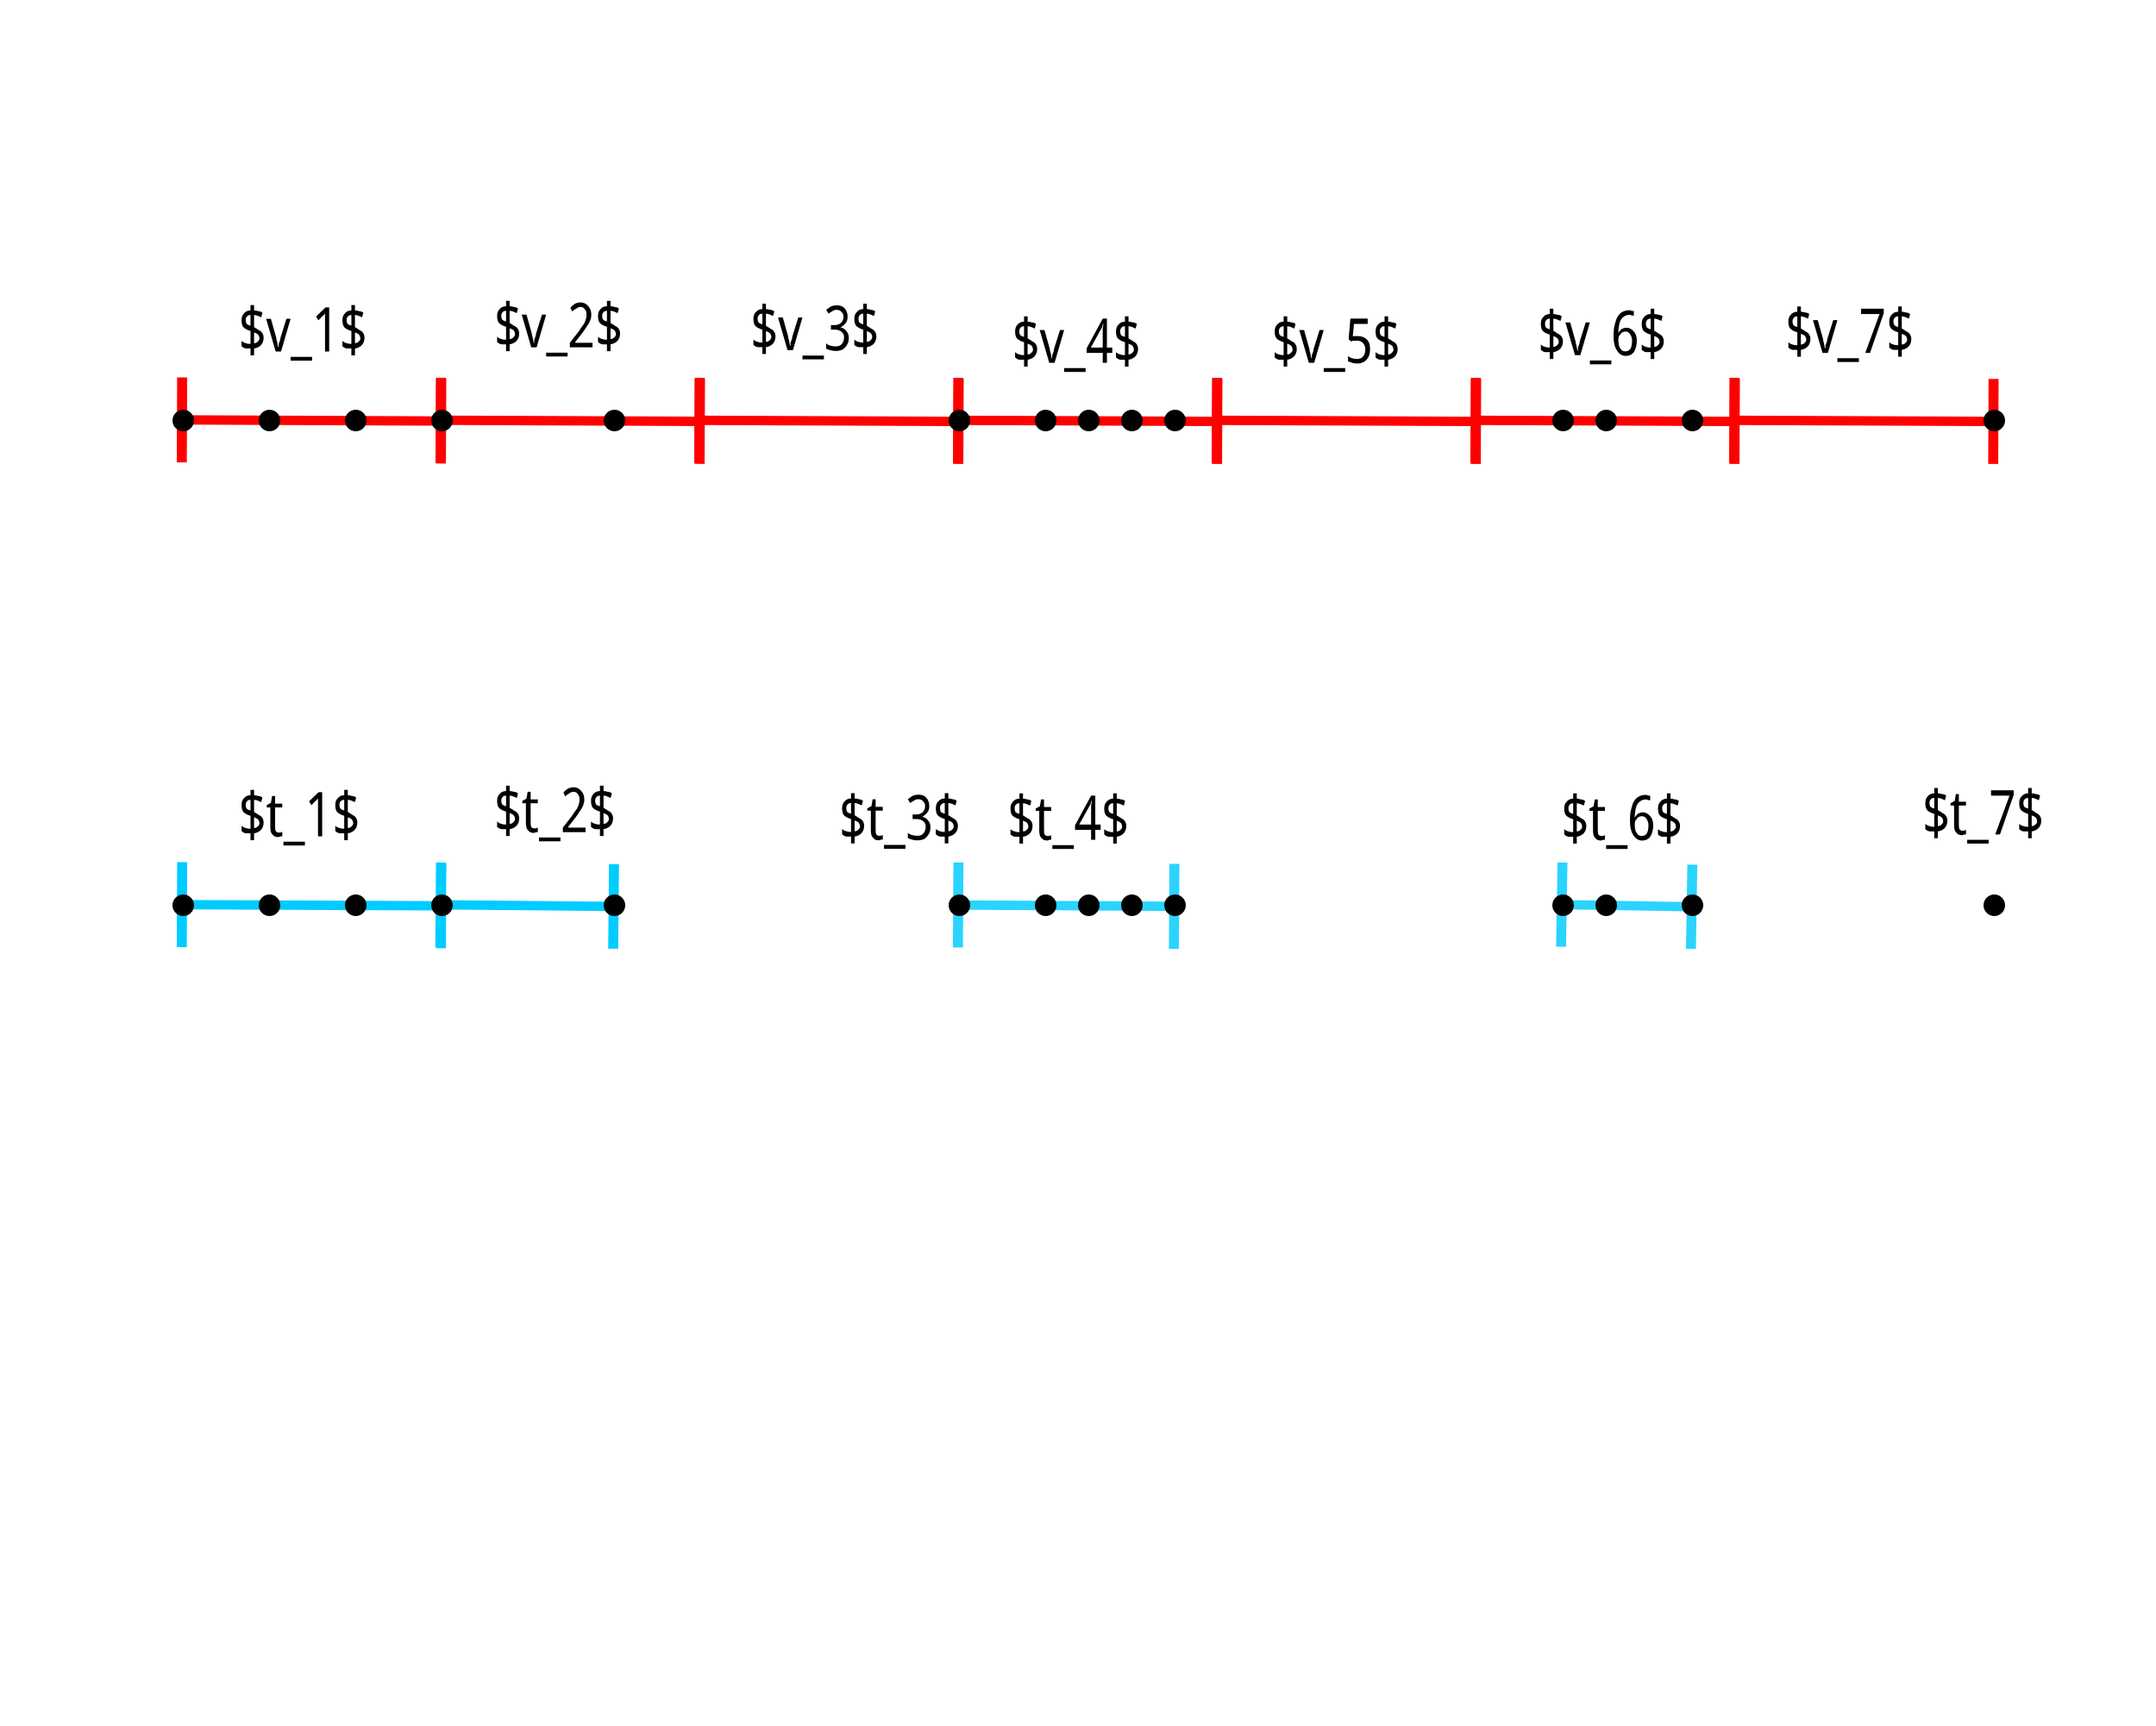
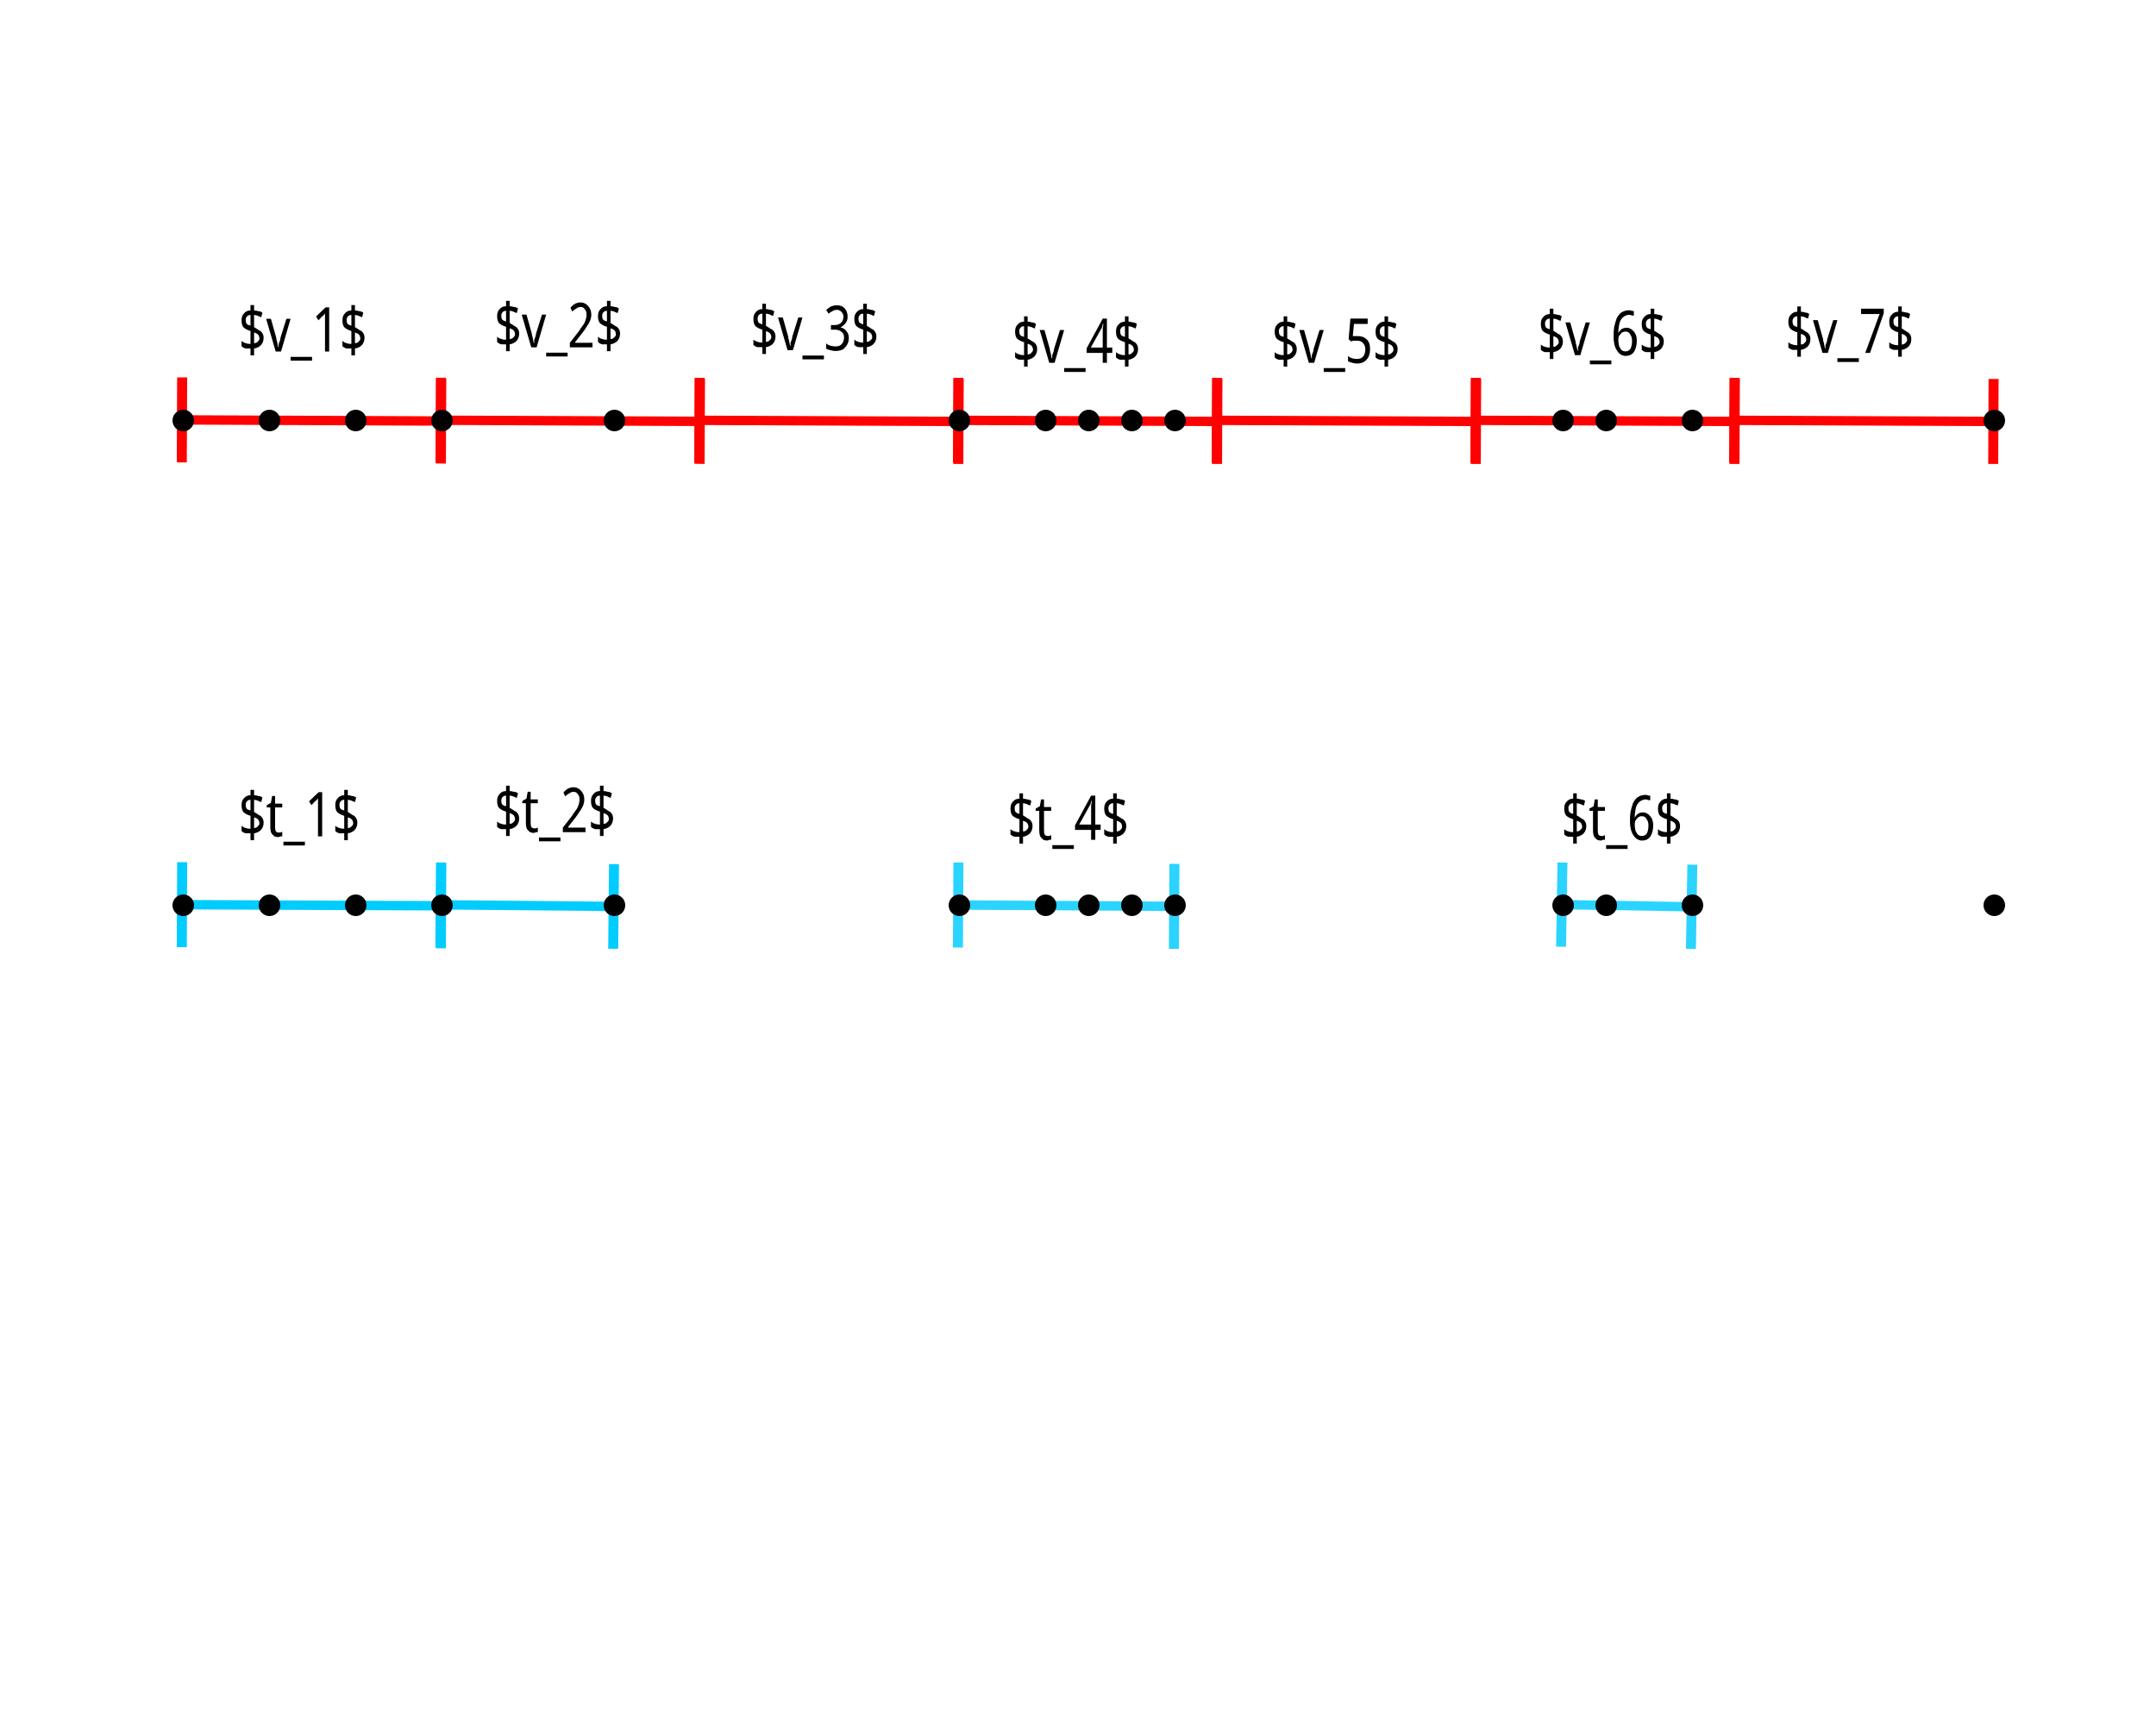
<svg xmlns="http://www.w3.org/2000/svg" width="50mm" height="40mm" viewBox="0 0 50 40" version="1.1" id="svg8">
  <defs id="defs2">
    <marker orient="auto" refY="0.0" refX="0.0" id="marker5452" style="overflow:visible">
      <path id="path5450" d="M 0.0,5.65 L 0.0,-5.65" style="fill:#ff0000;fill-opacity:1;fill-rule:evenodd;stroke:#ff0000;stroke-width:1pt;stroke-opacity:1" transform="scale(0.8)" />
    </marker>
    <marker orient="auto" refY="0.0" refX="0.0" id="StopL" style="overflow:visible">
      <path id="path5085" d="M 0.0,5.65 L 0.0,-5.65" style="fill:#ff0000;fill-opacity:1;fill-rule:evenodd;stroke:#ff0000;stroke-width:1pt;stroke-opacity:1" transform="scale(0.8)" />
    </marker>
    <marker orient="auto" refY="0.0" refX="0.0" id="Arrow1Mstart" style="overflow:visible">
      <path id="path4922" d="M 0.0,0.0 L 5.0,-5.0 L -12.5,0.0 L 5.0,5.0 L 0.0,0.0 z " style="fill-rule:evenodd;stroke:#ff0000;stroke-width:1pt;stroke-opacity:1;fill:#ff0000;fill-opacity:1" transform="scale(0.4) translate(10,0)" />
    </marker>
    <marker orient="auto" refY="0.0" refX="0.0" id="Arrow1Send" style="overflow:visible;">
      <path id="path4931" d="M 0.0,0.0 L 5.0,-5.0 L -12.5,0.0 L 5.0,5.0 L 0.0,0.0 z " style="fill-rule:evenodd;stroke:#ff0000;stroke-width:1pt;stroke-opacity:1;fill:#ff0000;fill-opacity:1" transform="scale(0.2) rotate(180) translate(6,0)" />
    </marker>
    <marker orient="auto" refY="0.0" refX="0.0" id="Arrow1Lend" style="overflow:visible;">
      <path id="path4919" d="M 0.0,0.0 L 5.0,-5.0 L -12.5,0.0 L 5.0,5.0 L 0.0,0.0 z " style="fill-rule:evenodd;stroke:#ff0000;stroke-width:1pt;stroke-opacity:1;fill:#ff0000;fill-opacity:1" transform="scale(0.8) rotate(180) translate(12.5,0)" />
    </marker>
    <marker orient="auto" refY="0.0" refX="0.0" id="Arrow2Lend" style="overflow:visible;">
      <path id="path4937" style="fill-rule:evenodd;stroke-width:0.625;stroke-linejoin:round;stroke:#ff0000;stroke-opacity:1;fill:#ff0000;fill-opacity:1" d="M 8.719,4.034 L -2.207,0.016 L 8.719,-4.002 C 6.973,-1.63 6.983,1.616 8.719,4.034 z " transform="scale(1.1) rotate(180) translate(1,0)" />
    </marker>
    <marker orient="auto" refY="0.0" refX="0.0" id="Arrow2Lstart" style="overflow:visible">
      <path id="path4934" style="fill-rule:evenodd;stroke-width:0.625;stroke-linejoin:round;stroke:#ff0000;stroke-opacity:1;fill:#ff0000;fill-opacity:1" d="M 8.719,4.034 L -2.207,0.016 L 8.719,-4.002 C 6.973,-1.63 6.983,1.616 8.719,4.034 z " transform="scale(1.1) translate(1,0)" />
    </marker>
    <marker orient="auto" refY="0.0" refX="0.0" id="EmptyDiamondLend" style="overflow:visible">
      <path id="path5040" d="M 0,-7.071 L -7.071,0 L 0,7.071 L 7.071,0 L 0,-7.071 z " style="fill-rule:evenodd;fill:#ff0000;stroke:#ff0000;stroke-width:1pt;stroke-opacity:1;fill-opacity:1" transform="scale(0.8) translate(-7,0)" />
    </marker>
    <marker orient="auto" refY="0" refX="0" id="StopL-0" style="overflow:visible">
      <path id="path5085-4" d="M 0,5.65 V -5.65" style="fill:#ff0000;fill-opacity:1;fill-rule:evenodd;stroke:#ff0000;stroke-width:1pt;stroke-opacity:1" transform="scale(0.8)" />
    </marker>
    <marker orient="auto" refY="0" refX="0" id="marker5452-2" style="overflow:visible">
      <path id="path5450-9" d="M 0,5.65 V -5.65" style="fill:#ff0000;fill-opacity:1;fill-rule:evenodd;stroke:#ff0000;stroke-width:1pt;stroke-opacity:1" transform="scale(0.8)" />
    </marker>
    <marker orient="auto" refY="0" refX="0" id="StopL-0-1" style="overflow:visible">
      <path id="path5085-4-0" d="M 0,5.65 V -5.65" style="fill:#ff0000;fill-opacity:1;fill-rule:evenodd;stroke:#ff0000;stroke-width:1pt;stroke-opacity:1" transform="scale(0.8)" />
    </marker>
    <marker orient="auto" refY="0" refX="0" id="marker5452-2-4" style="overflow:visible">
      <path id="path5450-9-2" d="M 0,5.65 V -5.65" style="fill:#ff0000;fill-opacity:1;fill-rule:evenodd;stroke:#ff0000;stroke-width:1pt;stroke-opacity:1" transform="scale(0.8)" />
    </marker>
    <marker orient="auto" refY="0" refX="0" id="StopL-0-1-2" style="overflow:visible">
      <path id="path5085-4-0-0" d="M 0,5.65 V -5.65" style="fill:#ff0000;fill-opacity:1;fill-rule:evenodd;stroke:#ff0000;stroke-width:1pt;stroke-opacity:1" transform="scale(0.8)" />
    </marker>
    <marker orient="auto" refY="0" refX="0" id="marker5452-2-4-5" style="overflow:visible">
      <path id="path5450-9-2-5" d="M 0,5.65 V -5.65" style="fill:#ff0000;fill-opacity:1;fill-rule:evenodd;stroke:#ff0000;stroke-width:1pt;stroke-opacity:1" transform="scale(0.8)" />
    </marker>
    <marker orient="auto" refY="0" refX="0" id="StopL-0-1-2-9" style="overflow:visible">
      <path id="path5085-4-0-0-0" d="M 0,5.65 V -5.65" style="fill:#ff0000;fill-opacity:1;fill-rule:evenodd;stroke:#ff0000;stroke-width:1pt;stroke-opacity:1" transform="scale(0.8)" />
    </marker>
    <marker orient="auto" refY="0" refX="0" id="marker5452-2-4-5-2" style="overflow:visible">
      <path id="path5450-9-2-5-8" d="M 0,5.65 V -5.65" style="fill:#ff0000;fill-opacity:1;fill-rule:evenodd;stroke:#ff0000;stroke-width:1pt;stroke-opacity:1" transform="scale(0.8)" />
    </marker>
    <marker orient="auto" refY="0" refX="0" id="StopL-0-1-2-8" style="overflow:visible">
      <path id="path5085-4-0-0-04" d="M 0,5.65 V -5.65" style="fill:#ff0000;fill-opacity:1;fill-rule:evenodd;stroke:#ff0000;stroke-width:1pt;stroke-opacity:1" transform="scale(0.8)" />
    </marker>
    <marker orient="auto" refY="0" refX="0" id="marker5452-2-4-5-0" style="overflow:visible">
      <path id="path5450-9-2-5-9" d="M 0,5.65 V -5.65" style="fill:#ff0000;fill-opacity:1;fill-rule:evenodd;stroke:#ff0000;stroke-width:1pt;stroke-opacity:1" transform="scale(0.8)" />
    </marker>
    <marker orient="auto" refY="0" refX="0" id="StopL-0-1-2-96" style="overflow:visible">
      <path id="path5085-4-0-0-2" d="M 0,5.65 V -5.65" style="fill:#ff0000;fill-opacity:1;fill-rule:evenodd;stroke:#ff0000;stroke-width:1pt;stroke-opacity:1" transform="scale(0.8)" />
    </marker>
    <marker orient="auto" refY="0" refX="0" id="marker5452-2-4-5-5" style="overflow:visible">
      <path id="path5450-9-2-5-4" d="M 0,5.65 V -5.65" style="fill:#ff0000;fill-opacity:1;fill-rule:evenodd;stroke:#ff0000;stroke-width:1pt;stroke-opacity:1" transform="scale(0.8)" />
    </marker>
    <marker orient="auto" refY="0" refX="0" id="StopL-6" style="overflow:visible">
      <path id="path5085-41" d="M 0,5.65 V -5.65" style="fill:#ff0000;fill-opacity:1;fill-rule:evenodd;stroke:#00ccff;stroke-width:1pt;stroke-opacity:1" transform="scale(0.8)" />
    </marker>
    <marker orient="auto" refY="0" refX="0" id="marker5452-28" style="overflow:visible">
      <path id="path5450-8" d="M 0,5.65 V -5.65" style="fill:#ff0000;fill-opacity:1;fill-rule:evenodd;stroke:#00ccff;stroke-width:1pt;stroke-opacity:1" transform="scale(0.8)" />
    </marker>
    <marker orient="auto" refY="0" refX="0" id="StopL-0-9" style="overflow:visible">
      <path id="path5085-4-2" d="M 0,5.65 V -5.65" style="fill:#ff0000;fill-opacity:1;fill-rule:evenodd;stroke:#00ccff;stroke-width:1pt;stroke-opacity:1" transform="scale(0.8)" />
    </marker>
    <marker orient="auto" refY="0" refX="0" id="marker5452-2-8" style="overflow:visible">
      <path id="path5450-9-8" d="M 0,5.65 V -5.65" style="fill:#ff0000;fill-opacity:1;fill-rule:evenodd;stroke:#00ccff;stroke-width:1pt;stroke-opacity:1" transform="scale(0.8)" />
    </marker>
    <marker orient="auto" refY="0" refX="0" id="StopL-0-1-8" style="overflow:visible">
      <path id="path5085-4-0-6" d="M 0,5.65 V -5.65" style="fill:#2ad4ff;fill-opacity:1;fill-rule:evenodd;stroke:#2ad4ff;stroke-width:1pt;stroke-opacity:1" transform="scale(0.8)" />
    </marker>
    <marker orient="auto" refY="0" refX="0" id="marker5452-2-4-8" style="overflow:visible">
      <path id="path5450-9-2-3" d="M 0,5.65 V -5.65" style="fill:#2ad4ff;fill-opacity:1;fill-rule:evenodd;stroke:#2ad4ff;stroke-width:1pt;stroke-opacity:1" transform="scale(0.8)" />
    </marker>
    <marker orient="auto" refY="0" refX="0" id="StopL-0-1-2-83" style="overflow:visible">
      <path id="path5085-4-0-0-3" d="M 0,5.65 V -5.65" style="fill:#ff0000;fill-opacity:1;fill-rule:evenodd;stroke:#ff0000;stroke-width:1pt;stroke-opacity:1" transform="scale(0.8)" />
    </marker>
    <marker orient="auto" refY="0" refX="0" id="marker5452-2-4-5-3" style="overflow:visible">
      <path id="path5450-9-2-5-80" d="M 0,5.65 V -5.65" style="fill:#ff0000;fill-opacity:1;fill-rule:evenodd;stroke:#ff0000;stroke-width:1pt;stroke-opacity:1" transform="scale(0.8)" />
    </marker>
    <marker orient="auto" refY="0" refX="0" id="StopL-0-1-2-9-4" style="overflow:visible">
      <path id="path5085-4-0-0-0-7" d="M 0,5.65 V -5.65" style="fill:#ff0000;fill-opacity:1;fill-rule:evenodd;stroke:#ff0000;stroke-width:1pt;stroke-opacity:1" transform="scale(0.8)" />
    </marker>
    <marker orient="auto" refY="0" refX="0" id="marker5452-2-4-5-2-6" style="overflow:visible">
      <path id="path5450-9-2-5-8-8" d="M 0,5.65 V -5.65" style="fill:#ff0000;fill-opacity:1;fill-rule:evenodd;stroke:#ff0000;stroke-width:1pt;stroke-opacity:1" transform="scale(0.8)" />
    </marker>
    <marker orient="auto" refY="0" refX="0" id="StopL-0-1-2-8-9" style="overflow:visible">
      <path id="path5085-4-0-0-04-0" d="M 0,5.65 V -5.65" style="fill:#ff0000;fill-opacity:1;fill-rule:evenodd;stroke:#2ad4ff;stroke-width:1pt;stroke-opacity:1" transform="scale(0.8)" />
    </marker>
    <marker orient="auto" refY="0" refX="0" id="marker5452-2-4-5-0-6" style="overflow:visible">
      <path id="path5450-9-2-5-9-8" d="M 0,5.65 V -5.65" style="fill:#ff0000;fill-opacity:1;fill-rule:evenodd;stroke:#2ad4ff;stroke-width:1pt;stroke-opacity:1" transform="scale(0.8)" />
    </marker>
    <marker orient="auto" refY="0" refX="0" id="StopL-0-1-2-96-7" style="overflow:visible">
      <path id="path5085-4-0-0-2-9" d="M 0,5.65 V -5.65" style="fill:#ff0000;fill-opacity:1;fill-rule:evenodd;stroke:#2ad4ff;stroke-width:1pt;stroke-opacity:1" transform="scale(0.8)" />
    </marker>
    <marker orient="auto" refY="0" refX="0" id="marker5452-2-4-5-5-0" style="overflow:visible">
      <path id="path5450-9-2-5-4-3" d="M 0,5.65 V -5.65" style="fill:#ff0000;fill-opacity:1;fill-rule:evenodd;stroke:#2ad4ff;stroke-width:1pt;stroke-opacity:1" transform="scale(0.8)" />
    </marker>
  </defs>
  <g id="layer1" transform="translate(0,-257)">
    <path style="fill:#ff0000;stroke:#ff0000;stroke-width:0.218;stroke-linecap:butt;stroke-linejoin:miter;stroke-miterlimit:6;stroke-dasharray:none;stroke-opacity:1;marker-start:url(#StopL-0-1-2-96);marker-end:url(#marker5452-2-4-5-5)" d="m 46.229,266.772 -6.008,-0.026" id="path4914-6-2-2-4" />
    <path style="fill:#ff0000;stroke:#ff0000;stroke-width:0.218;stroke-linecap:butt;stroke-linejoin:miter;stroke-miterlimit:6;stroke-dasharray:none;stroke-opacity:1;marker-start:url(#StopL-0-1-2-8);marker-end:url(#marker5452-2-4-5-0)" d="m 40.229,266.772 -6.008,-0.026" id="path4914-6-2-2-1" />
    <path style="fill:#ff0000;stroke:#ff0000;stroke-width:0.218;stroke-linecap:butt;stroke-linejoin:miter;stroke-miterlimit:6;stroke-dasharray:none;stroke-opacity:1;marker-start:url(#StopL-0-1-2-9);marker-end:url(#marker5452-2-4-5-2)" d="m 34.229,266.772 -6.008,-0.026" id="path4914-6-2-2-3" />
    <path style="fill:#ff0000;stroke:#ff0000;stroke-width:0.218;stroke-linecap:butt;stroke-linejoin:miter;stroke-miterlimit:6;stroke-dasharray:none;stroke-opacity:1;marker-start:url(#StopL-0-1-2);marker-end:url(#marker5452-2-4-5)" d="m 28.229,266.772 -6.008,-0.026" id="path4914-6-2-2" />
    <path style="fill:#ff0000;stroke:#ff0000;stroke-width:0.218;stroke-linecap:butt;stroke-linejoin:miter;stroke-miterlimit:6;stroke-dasharray:none;stroke-opacity:1;marker-start:url(#StopL-0-1);marker-end:url(#marker5452-2-4)" d="m 22.229,266.772 -6.008,-0.026" id="path4914-6-2" />
    <path style="fill:#ff0000;stroke:#ff0000;stroke-width:0.218;stroke-linecap:butt;stroke-linejoin:miter;stroke-miterlimit:6;stroke-dasharray:none;stroke-opacity:1;marker-start:url(#StopL-0);marker-end:url(#marker5452-2)" d="m 16.229,266.77 -6.008,-0.026" id="path4914-6" />
    <path style="fill:#ff0000;stroke:#ff0000;stroke-width:0.218;stroke-linecap:butt;stroke-linejoin:miter;stroke-miterlimit:6;stroke-dasharray:none;stroke-opacity:1;marker-start:url(#StopL);marker-end:url(#marker5452)" d="m 10.229,266.762 -6.009,-0.026" id="path4914" />
    <circle style="fill:#000000;fill-rule:evenodd;stroke-width:0.094" id="path4747" cx="8.25" cy="266.75" r="0.25" />
    <circle style="fill:#000000;fill-rule:evenodd;stroke-width:0.094" id="path4747-5" cx="4.25" cy="266.75" r="0.25" />
    <circle style="fill:#000000;fill-rule:evenodd;stroke-width:0.094" id="path4747-5-9" cx="6.25" cy="266.75" r="0.25" />
    <circle style="fill:#000000;fill-rule:evenodd;stroke-width:0.094" id="path4747-5-91" cx="10.25" cy="266.75" r="0.25" />
    <ellipse style="fill:#000000;fill-rule:evenodd;stroke-width:0.094" id="path4747-5-4" cx="12.25" cy="266.75" r="0.25" />
    <circle style="fill:#000000;fill-rule:evenodd;stroke-width:0.094" id="path4747-5-4-9" cx="14.25" cy="266.75" r="0.25" />
    <circle style="fill:#000000;fill-rule:evenodd;stroke-width:0.094" id="path4747-5-4-9-1" cx="22.25" cy="266.75" r="0.25" />
    <circle style="fill:#000000;fill-rule:evenodd;stroke-width:0.094" id="path4747-5-0" cx="46.25" cy="266.75" r="0.25" />
    <circle style="fill:#000000;fill-rule:evenodd;stroke-width:0.094" id="path4747-5-0-7" cx="39.25" cy="266.75" r="0.25" />
    <circle style="fill:#000000;fill-rule:evenodd;stroke-width:0.094" id="path4747-5-0-5" cx="37.25" cy="266.75" r="0.25" />
    <circle style="fill:#000000;fill-rule:evenodd;stroke-width:0.094" id="path4747-5-0-5-8" cx="36.25" cy="266.75" r="0.25" />
    <circle style="fill:#000000;fill-rule:evenodd;stroke-width:0.094" id="path4747-5-4-9-1-7" cx="24.25" cy="266.75" r="0.25" />
    <circle style="fill:#000000;fill-rule:evenodd;stroke-width:0.094" id="path4747-5-4-9-1-0" cx="25.25" cy="266.75" r="0.25" />
    <circle style="fill:#000000;fill-rule:evenodd;stroke-width:0.094" id="path4747-5-4-9-1-4" cx="27.25" cy="266.75" r="0.25" />
    <circle style="fill:#000000;fill-rule:evenodd;stroke-width:0.094" id="path4747-5-4-9-1-4-8" cx="26.25" cy="266.75" r="0.25" />
    <flowRoot xml:space="preserve" id="flowRoot8236" style="fill:black;fill-opacity:1;stroke:none;font-family:sans-serif;font-style:normal;font-weight:normal;font-size:13.333px;line-height:1.25;letter-spacing:0px;word-spacing:0px">
      <flowRegion id="flowRegion8238">
        <rect id="rect8240" width="40.394" height="25.547" x="15.521" y="41.279" />
      </flowRegion>
      <flowPara id="flowPara8242" />
    </flowRoot>
    <text xml:space="preserve" style="font-style:normal;font-weight:normal;font-size:1.262px;line-height:1.25;font-family:sans-serif;letter-spacing:0px;word-spacing:0px;fill:#000000;fill-opacity:1;stroke:none;stroke-width:0.095" x="6.252" y="234.583" id="text8246" transform="scale(0.8847109,1.130313)">
      <tspan id="tspan8244" x="6.252" y="234.583" style="stroke-width:0.095">$v_1$</tspan>
      <tspan x="6.252" y="236.161" style="stroke-width:0.095" id="tspan8248" />
    </text>
    <text xml:space="preserve" style="font-style:normal;font-weight:normal;font-size:1.262px;line-height:1.25;font-family:sans-serif;letter-spacing:0px;word-spacing:0px;fill:#000000;fill-opacity:1;stroke:none;stroke-width:0.095" x="12.953" y="234.498" id="text8246-9" transform="scale(0.8847109,1.130313)">
      <tspan id="tspan8244-3" x="12.953" y="234.498" style="stroke-width:0.095">$v_2$</tspan>
      <tspan x="12.953" y="236.076" style="stroke-width:0.095" id="tspan8248-6" />
    </text>
    <text xml:space="preserve" style="font-style:normal;font-weight:normal;font-size:1.262px;line-height:1.25;font-family:sans-serif;letter-spacing:0px;word-spacing:0px;fill:#000000;fill-opacity:1;stroke:none;stroke-width:0.095" x="19.671" y="234.556" id="text8246-0" transform="scale(0.8847109,1.130313)">
      <tspan id="tspan8244-5" x="19.671" y="234.556" style="stroke-width:0.095">$v_3$</tspan>
      <tspan x="19.671" y="236.134" style="stroke-width:0.095" id="tspan8248-0" />
    </text>
    <text xml:space="preserve" style="font-style:normal;font-weight:normal;font-size:1.262px;line-height:1.25;font-family:sans-serif;letter-spacing:0px;word-spacing:0px;fill:#000000;fill-opacity:1;stroke:none;stroke-width:0.095" x="26.533" y="234.814" id="text8246-2" transform="scale(0.8847109,1.130313)">
      <tspan id="tspan8244-9" x="26.533" y="234.814" style="stroke-width:0.095">$v_4$</tspan>
      <tspan x="26.533" y="236.392" style="stroke-width:0.095" id="tspan8248-4" />
    </text>
    <text xml:space="preserve" style="font-style:normal;font-weight:normal;font-size:1.262px;line-height:1.25;font-family:sans-serif;letter-spacing:0px;word-spacing:0px;fill:#000000;fill-opacity:1;stroke:none;stroke-width:0.095" x="33.337" y="234.814" id="text8246-3" transform="scale(0.8847109,1.130313)">
      <tspan id="tspan8244-51" x="33.337" y="234.814" style="stroke-width:0.095">$v_5$</tspan>
      <tspan x="33.337" y="236.392" style="stroke-width:0.095" id="tspan8248-7" />
    </text>
    <text xml:space="preserve" style="font-style:normal;font-weight:normal;font-size:1.262px;line-height:1.25;font-family:sans-serif;letter-spacing:0px;word-spacing:0px;fill:#000000;fill-opacity:1;stroke:none;stroke-width:0.095" x="40.314" y="234.656" id="text8246-4" transform="scale(0.8847109,1.130313)">
      <tspan id="tspan8244-31" x="40.314" y="234.656" style="stroke-width:0.095">$v_6$</tspan>
      <tspan x="40.314" y="236.234" style="stroke-width:0.095" id="tspan8248-46" />
    </text>
    <text xml:space="preserve" style="font-style:normal;font-weight:normal;font-size:1.262px;line-height:1.25;font-family:sans-serif;letter-spacing:0px;word-spacing:0px;fill:#000000;fill-opacity:1;stroke:none;stroke-width:0.095" x="46.801" y="234.611" id="text8246-94" transform="scale(0.8847109,1.130313)">
      <tspan id="tspan8244-2" x="46.801" y="234.611" style="stroke-width:0.095">$v_7$</tspan>
      <tspan x="46.801" y="236.189" style="stroke-width:0.095" id="tspan8248-2" />
    </text>
    <path style="fill:#ff0000;stroke:#2ad4ff;stroke-width:0.216;stroke-linecap:butt;stroke-linejoin:miter;stroke-miterlimit:6;stroke-dasharray:none;stroke-opacity:1;marker-start:url(#StopL-0-1-2-8-9);marker-end:url(#marker5452-2-4-5-0-6)" d="m 39.231,278.025 -3.012,-0.05" id="path4914-6-2-2-1-3" />
    <path style="fill:#2ad4ff;stroke:#2ad4ff;stroke-width:0.218;stroke-linecap:butt;stroke-linejoin:miter;stroke-miterlimit:6;stroke-dasharray:none;stroke-opacity:1;marker-start:url(#StopL-0-1-8);marker-end:url(#marker5452-2-4-8)" d="m 27.23,278.015 -5.009,-0.031" id="path4914-6-2-6" />
    <path style="fill:#ff0000;stroke:#00ccff;stroke-width:0.217;stroke-linecap:butt;stroke-linejoin:miter;stroke-miterlimit:6;stroke-dasharray:none;stroke-opacity:1;marker-start:url(#StopL-0-9);marker-end:url(#marker5452-2-8)" d="m 14.23,278.017 -4.01,-0.038" id="path4914-6-5" />
    <path style="fill:#ff0000;stroke:#00ccff;stroke-width:0.218;stroke-linecap:butt;stroke-linejoin:miter;stroke-miterlimit:6;stroke-dasharray:none;stroke-opacity:1;marker-start:url(#StopL-6);marker-end:url(#marker5452-28)" d="m 10.229,278.002 -6.009,-0.026" id="path4914-2" />
    <circle style="fill:#000000;fill-rule:evenodd;stroke-width:0.094" id="path4747-6" cx="8.25" cy="277.99" r="0.25" />
    <circle style="fill:#000000;fill-rule:evenodd;stroke-width:0.094" id="path4747-5-5" cx="4.25" cy="277.99" r="0.25" />
    <circle style="fill:#000000;fill-rule:evenodd;stroke-width:0.094" id="path4747-5-9-8" cx="6.25" cy="277.99" r="0.25" />
    <circle style="fill:#000000;fill-rule:evenodd;stroke-width:0.094" id="path4747-5-91-7" cx="10.25" cy="277.99" r="0.25" />
    <circle style="fill:#000000;fill-rule:evenodd;stroke-width:0.094" id="path4747-5-4-96" cx="12.25" cy="277.99" r="0" />
    <circle style="fill:#000000;fill-rule:evenodd;stroke-width:0.094" id="path4747-5-4-9-0" cx="14.25" cy="277.99" r="0.25" />
    <circle style="fill:#000000;fill-rule:evenodd;stroke-width:0.094" id="path4747-5-4-9-1-41" cx="22.25" cy="277.99" r="0.25" />
    <circle style="fill:#000000;fill-rule:evenodd;stroke-width:0.094" id="path4747-5-0-0" cx="46.25" cy="277.99" r="0.25" />
    <circle style="fill:#000000;fill-rule:evenodd;stroke-width:0.094" id="path4747-5-0-7-4" cx="39.25" cy="277.99" r="0.25" />
    <circle style="fill:#000000;fill-rule:evenodd;stroke-width:0.094" id="path4747-5-0-5-87" cx="37.25" cy="277.99" r="0.25" />
    <circle style="fill:#000000;fill-rule:evenodd;stroke-width:0.094" id="path4747-5-0-5-8-0" cx="36.25" cy="277.99" r="0.25" />
    <circle style="fill:#000000;fill-rule:evenodd;stroke-width:0.094" id="path4747-5-4-9-1-7-8" cx="24.25" cy="277.99" r="0.25" />
    <circle style="fill:#000000;fill-rule:evenodd;stroke-width:0.094" id="path4747-5-4-9-1-0-6" cx="25.25" cy="277.99" r="0.25" />
    <circle style="fill:#000000;fill-rule:evenodd;stroke-width:0.094" id="path4747-5-4-9-1-4-2" cx="27.25" cy="277.99" r="0.25" />
    <circle style="fill:#000000;fill-rule:evenodd;stroke-width:0.094" id="path4747-5-4-9-1-4-8-4" cx="26.25" cy="277.99" r="0.25" />
    <text xml:space="preserve" style="font-style:normal;font-weight:normal;font-size:1.262px;line-height:1.25;font-family:sans-serif;letter-spacing:0px;word-spacing:0px;fill:#000000;fill-opacity:1;stroke:none;stroke-width:0.095" x="6.252" y="244.527" id="text8246-7" transform="scale(0.8847109,1.130313)">
      <tspan id="tspan8244-93" x="6.252" y="244.527" style="stroke-width:0.095">$t_1$</tspan>
      <tspan x="6.252" y="246.105" style="stroke-width:0.095" id="tspan8248-9" />
    </text>
    <text xml:space="preserve" style="font-style:normal;font-weight:normal;font-size:1.262px;line-height:1.25;font-family:sans-serif;letter-spacing:0px;word-spacing:0px;fill:#000000;fill-opacity:1;stroke:none;stroke-width:0.095" x="12.953" y="244.442" id="text8246-9-2" transform="scale(0.8847109,1.130313)">
      <tspan id="tspan8244-3-8" x="12.953" y="244.442" style="stroke-width:0.095">$t_2$</tspan>
      <tspan x="12.953" y="246.02" style="stroke-width:0.095" id="tspan8248-6-3" />
    </text>
-     <text xml:space="preserve" style="font-style:normal;font-weight:normal;font-size:1.262px;line-height:1.25;font-family:sans-serif;letter-spacing:0px;word-spacing:0px;fill:#000000;fill-opacity:1;stroke:none;stroke-width:0.095" x="21.995" y="244.595" id="text8246-0-0" transform="scale(0.8847109,1.130313)">
-       <tspan id="tspan8244-5-1" x="21.995" y="244.595" style="stroke-width:0.095">$t_3$</tspan>
-       <tspan x="21.995" y="246.173" style="stroke-width:0.095" id="tspan8248-0-7" />
-     </text>
    <text xml:space="preserve" style="font-style:normal;font-weight:normal;font-size:1.262px;line-height:1.25;font-family:sans-serif;letter-spacing:0px;word-spacing:0px;fill:#000000;fill-opacity:1;stroke:none;stroke-width:0.095" x="26.411" y="244.599" id="text8246-2-8" transform="scale(0.8847109,1.130313)">
      <tspan id="tspan8244-9-9" x="26.411" y="244.599" style="stroke-width:0.095">$t_4$</tspan>
      <tspan x="26.411" y="246.177" style="stroke-width:0.095" id="tspan8248-4-1" />
    </text>
    <text xml:space="preserve" style="font-style:normal;font-weight:normal;font-size:1.262px;line-height:1.25;font-family:sans-serif;letter-spacing:0px;word-spacing:0px;fill:#000000;fill-opacity:1;stroke:none;stroke-width:0.095" x="40.926" y="244.6" id="text8246-4-2" transform="scale(0.8847109,1.130313)">
      <tspan id="tspan8244-31-5" x="40.926" y="244.6" style="stroke-width:0.095">$t_6$</tspan>
      <tspan x="40.926" y="246.178" style="stroke-width:0.095" id="tspan8248-46-7" />
    </text>
-     <text xml:space="preserve" style="font-style:normal;font-weight:normal;font-size:1.262px;line-height:1.25;font-family:sans-serif;letter-spacing:0px;word-spacing:0px;fill:#000000;fill-opacity:1;stroke:none;stroke-width:0.095" x="50.389" y="244.491" id="text8246-94-4" transform="scale(0.8847109,1.130313)">
-       <tspan id="tspan8244-2-9" x="50.389" y="244.491" style="stroke-width:0.095">$t_7$</tspan>
-       <tspan x="50.389" y="246.069" style="stroke-width:0.095" id="tspan8248-2-9" />
-     </text>
    <flowRoot xml:space="preserve" id="flowRoot9305" style="font-style:normal;font-weight:normal;font-size:13.333px;line-height:1.25;font-family:sans-serif;letter-spacing:0px;word-spacing:0px;fill:#000000;fill-opacity:1;stroke:none" transform="matrix(0.2645833,0,0,0.2645833,0,257)">
      <flowRegion id="flowRegion9307">
        <rect id="rect9309" width="22.768" height="16.36" x="11.043" y="87.375" />
      </flowRegion>
      <flowPara id="flowPara9311">$a$</flowPara>
    </flowRoot>
-     <flowRoot xml:space="preserve" id="flowRoot9313" style="font-style:normal;font-weight:normal;font-size:13.333px;line-height:1.25;font-family:sans-serif;letter-spacing:0px;word-spacing:0px;fill:#000000;fill-opacity:1;stroke:none" transform="matrix(0.1419098,0,0,0.1601533,1.646988,265.2174)">
+     <flowRoot xml:space="preserve" id="flowRoot9313" style="font-style:normal;font-weight:normal;font-size:13.333px;line-height:1.25;font-family:sans-serif;letter-spacing:0px;word-spacing:0px;fill:#000000;fill-opacity:1;stroke:none" transform="matrix(0.1419098,0,0,0.1601533,2.705322,265.4126)">
      <flowRegion id="flowRegion9315">
        <rect id="rect9317" width="29.04" height="17.588" x="7.908" y="86.693" />
      </flowRegion>
      <flowPara id="flowPara9319">$a$</flowPara>
    </flowRoot>
-     <flowRoot xml:space="preserve" id="flowRoot9313-4" style="font-style:normal;font-weight:normal;font-size:13.333px;line-height:1.25;font-family:sans-serif;letter-spacing:0px;word-spacing:0px;fill:#000000;fill-opacity:1;stroke:none" transform="matrix(0.1419098,0,0,0.1601533,8.239695,265.3955)">
+     <flowRoot xml:space="preserve" id="flowRoot9313-4" style="font-style:normal;font-weight:normal;font-size:13.333px;line-height:1.25;font-family:sans-serif;letter-spacing:0px;word-spacing:0px;fill:#000000;fill-opacity:1;stroke:none" transform="matrix(0.1419098,0,0,0.1601533,8.768862,265.4126)">
      <flowRegion id="flowRegion9315-5">
        <rect id="rect9317-9" width="29.04" height="17.588" x="7.908" y="86.693" />
      </flowRegion>
      <flowPara id="flowPara9319-3">$b$</flowPara>
    </flowRoot>
-     <flowRoot xml:space="preserve" id="flowRoot9313-5" style="font-style:normal;font-weight:normal;font-size:13.333px;line-height:1.25;font-family:sans-serif;letter-spacing:0px;word-spacing:0px;fill:#000000;fill-opacity:1;stroke:none" transform="matrix(0.1419098,0,0,0.1601533,20.07152,265.2873)">
+     <flowRoot xml:space="preserve" id="flowRoot9313-5" style="font-style:normal;font-weight:normal;font-size:13.333px;line-height:1.25;font-family:sans-serif;letter-spacing:0px;word-spacing:0px;fill:#000000;fill-opacity:1;stroke:none" transform="matrix(0.1419098,0,0,0.1601533,19.89116,265.2228)">
      <flowRegion id="flowRegion9315-7">
-         <rect id="rect9317-0" width="29.04" height="17.588" x="7.908" y="86.693" />
-       </flowRegion>
-       <flowPara id="flowPara9319-8">$c$</flowPara>
-     </flowRoot>
-     <flowRoot xml:space="preserve" id="flowRoot9313-53" style="font-style:normal;font-weight:normal;font-size:13.333px;line-height:1.25;font-family:sans-serif;letter-spacing:0px;word-spacing:0px;fill:#000000;fill-opacity:1;stroke:none" transform="matrix(0.1419098,0,0,0.1601533,44.24018,264.8905)">
+         <rect id="rect9317-0" width="101.739" height="50.247" x="7.908" y="86.693" />
+       </flowRegion>
+       <flowPara id="flowPara9319-8">$c=t_3$ </flowPara>
+     </flowRoot>
+     <flowRoot xml:space="preserve" id="flowRoot9313-53" style="font-style:normal;font-weight:normal;font-size:13.333px;line-height:1.25;font-family:sans-serif;letter-spacing:0px;word-spacing:0px;fill:#000000;fill-opacity:1;stroke:none" transform="matrix(0.1419098,0,0,0.1601533,43.91553,265.2228)">
      <flowRegion id="flowRegion9315-4">
-         <rect id="rect9317-90" width="29.04" height="17.588" x="7.908" y="86.693" />
-       </flowRegion>
-       <flowPara id="flowPara9319-2">$d$</flowPara>
+         <rect id="rect9317-90" width="78.099" height="27.273" x="7.908" y="86.693" />
+       </flowRegion>
+       <flowPara id="flowPara9319-2">$d=t_7$</flowPara>
+     </flowRoot>
+     <flowRoot xml:space="preserve" id="flowRoot9313-1" style="font-style:normal;font-weight:normal;font-size:13.333px;line-height:1.25;font-family:sans-serif;letter-spacing:0px;word-spacing:0px;fill:#000000;fill-opacity:1;stroke:none" transform="matrix(0.1419098,0,0,0.1601533,2.611343,254.4126)">
+       <flowRegion id="flowRegion9315-49">
+         <rect id="rect9317-1" width="29.04" height="17.588" x="7.908" y="86.693" />
+       </flowRegion>
+       <flowPara id="flowPara9319-0">$a$</flowPara>
+     </flowRoot>
+     <flowRoot xml:space="preserve" id="flowRoot9313-4-7" style="font-style:normal;font-weight:normal;font-size:13.333px;line-height:1.25;font-family:sans-serif;letter-spacing:0px;word-spacing:0px;fill:#000000;fill-opacity:1;stroke:none" transform="matrix(0.1419098,0,0,0.1601533,8.674883,254.4126)">
+       <flowRegion id="flowRegion9315-5-5">
+         <rect id="rect9317-9-8" width="29.04" height="17.588" x="7.908" y="86.693" />
+       </flowRegion>
+       <flowPara id="flowPara9319-3-7">$b$</flowPara>
+     </flowRoot>
+     <flowRoot xml:space="preserve" id="flowRoot9313-5-0" style="font-style:normal;font-weight:normal;font-size:13.333px;line-height:1.25;font-family:sans-serif;letter-spacing:0px;word-spacing:0px;fill:#000000;fill-opacity:1;stroke:none" transform="matrix(0.1419098,0,0,0.1601533,20.85551,254.2228)">
+       <flowRegion id="flowRegion9315-7-4">
+         <rect id="rect9317-0-8" width="101.739" height="50.247" x="7.908" y="86.693" />
+       </flowRegion>
+       <flowPara id="flowPara9319-8-0">$c$ </flowPara>
+     </flowRoot>
+     <flowRoot xml:space="preserve" id="flowRoot9313-53-4" style="font-style:normal;font-weight:normal;font-size:13.333px;line-height:1.25;font-family:sans-serif;letter-spacing:0px;word-spacing:0px;fill:#000000;fill-opacity:1;stroke:none" transform="matrix(0.1419098,0,0,0.1601533,44.87988,254.2228)">
+       <flowRegion id="flowRegion9315-4-2">
+         <rect id="rect9317-90-9" width="78.099" height="27.273" x="7.908" y="86.693" />
+       </flowRegion>
+       <flowPara id="flowPara9319-2-6">$d$</flowPara>
    </flowRoot>
  </g>
</svg>
